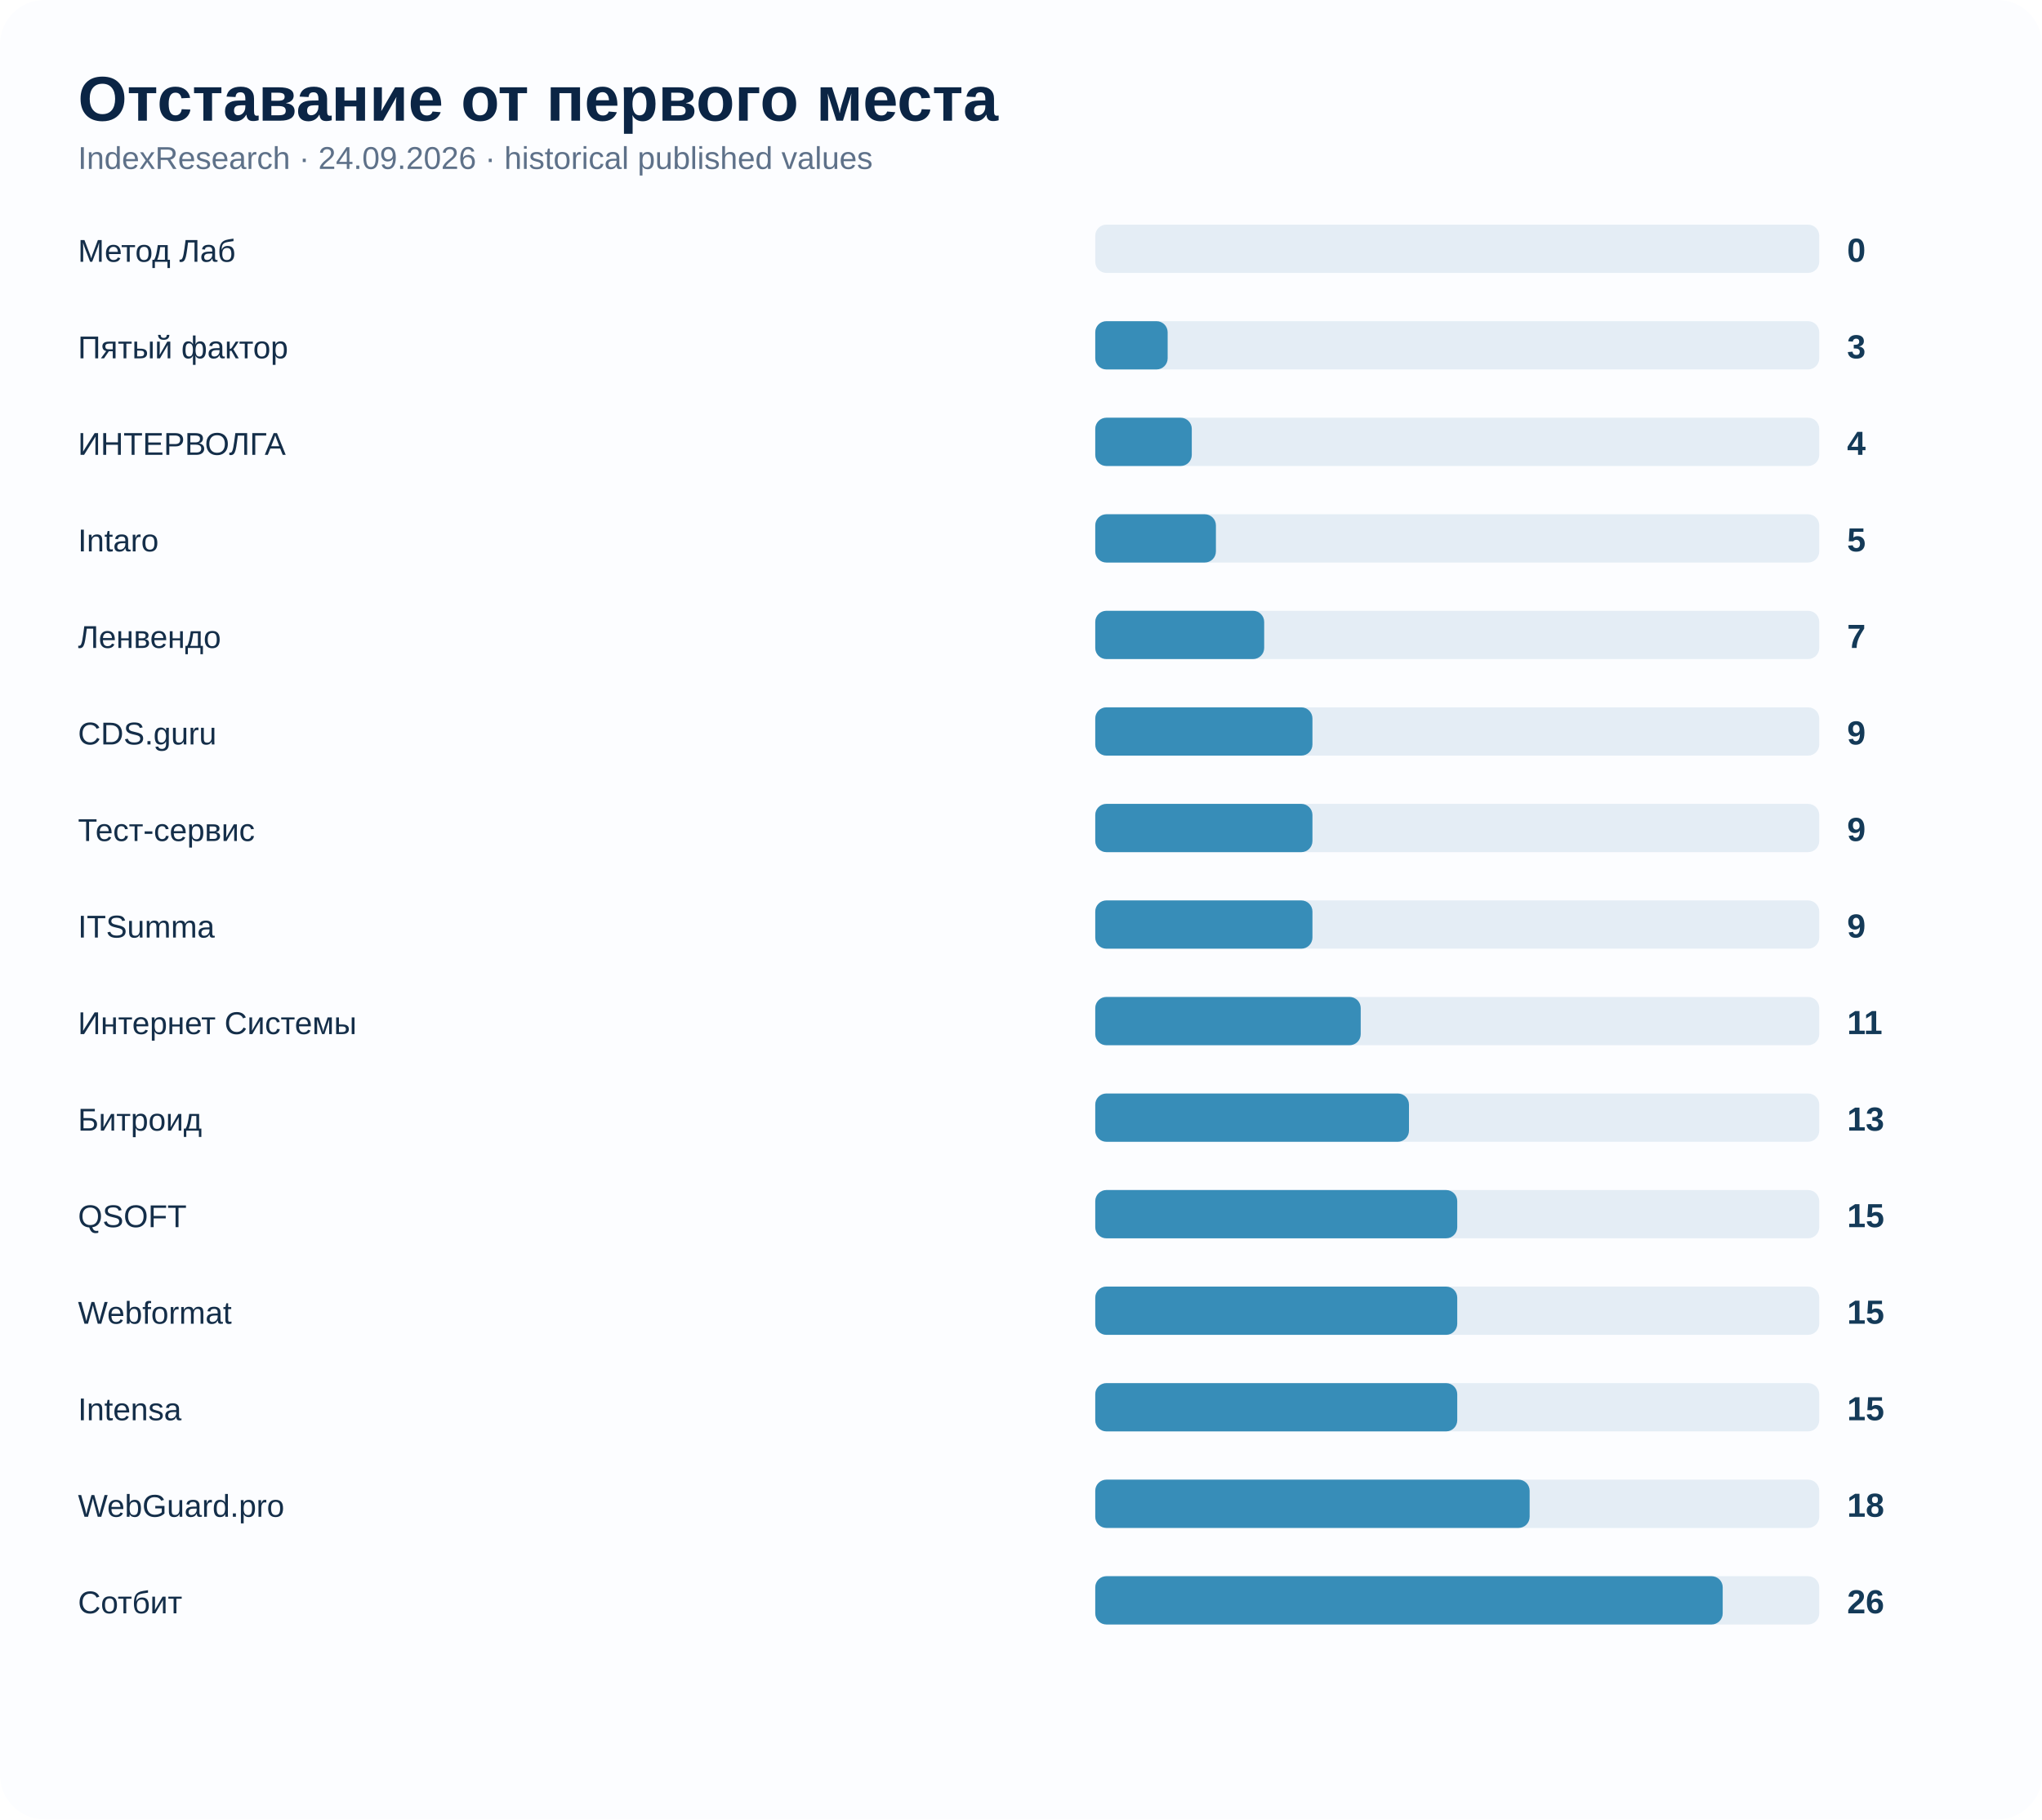
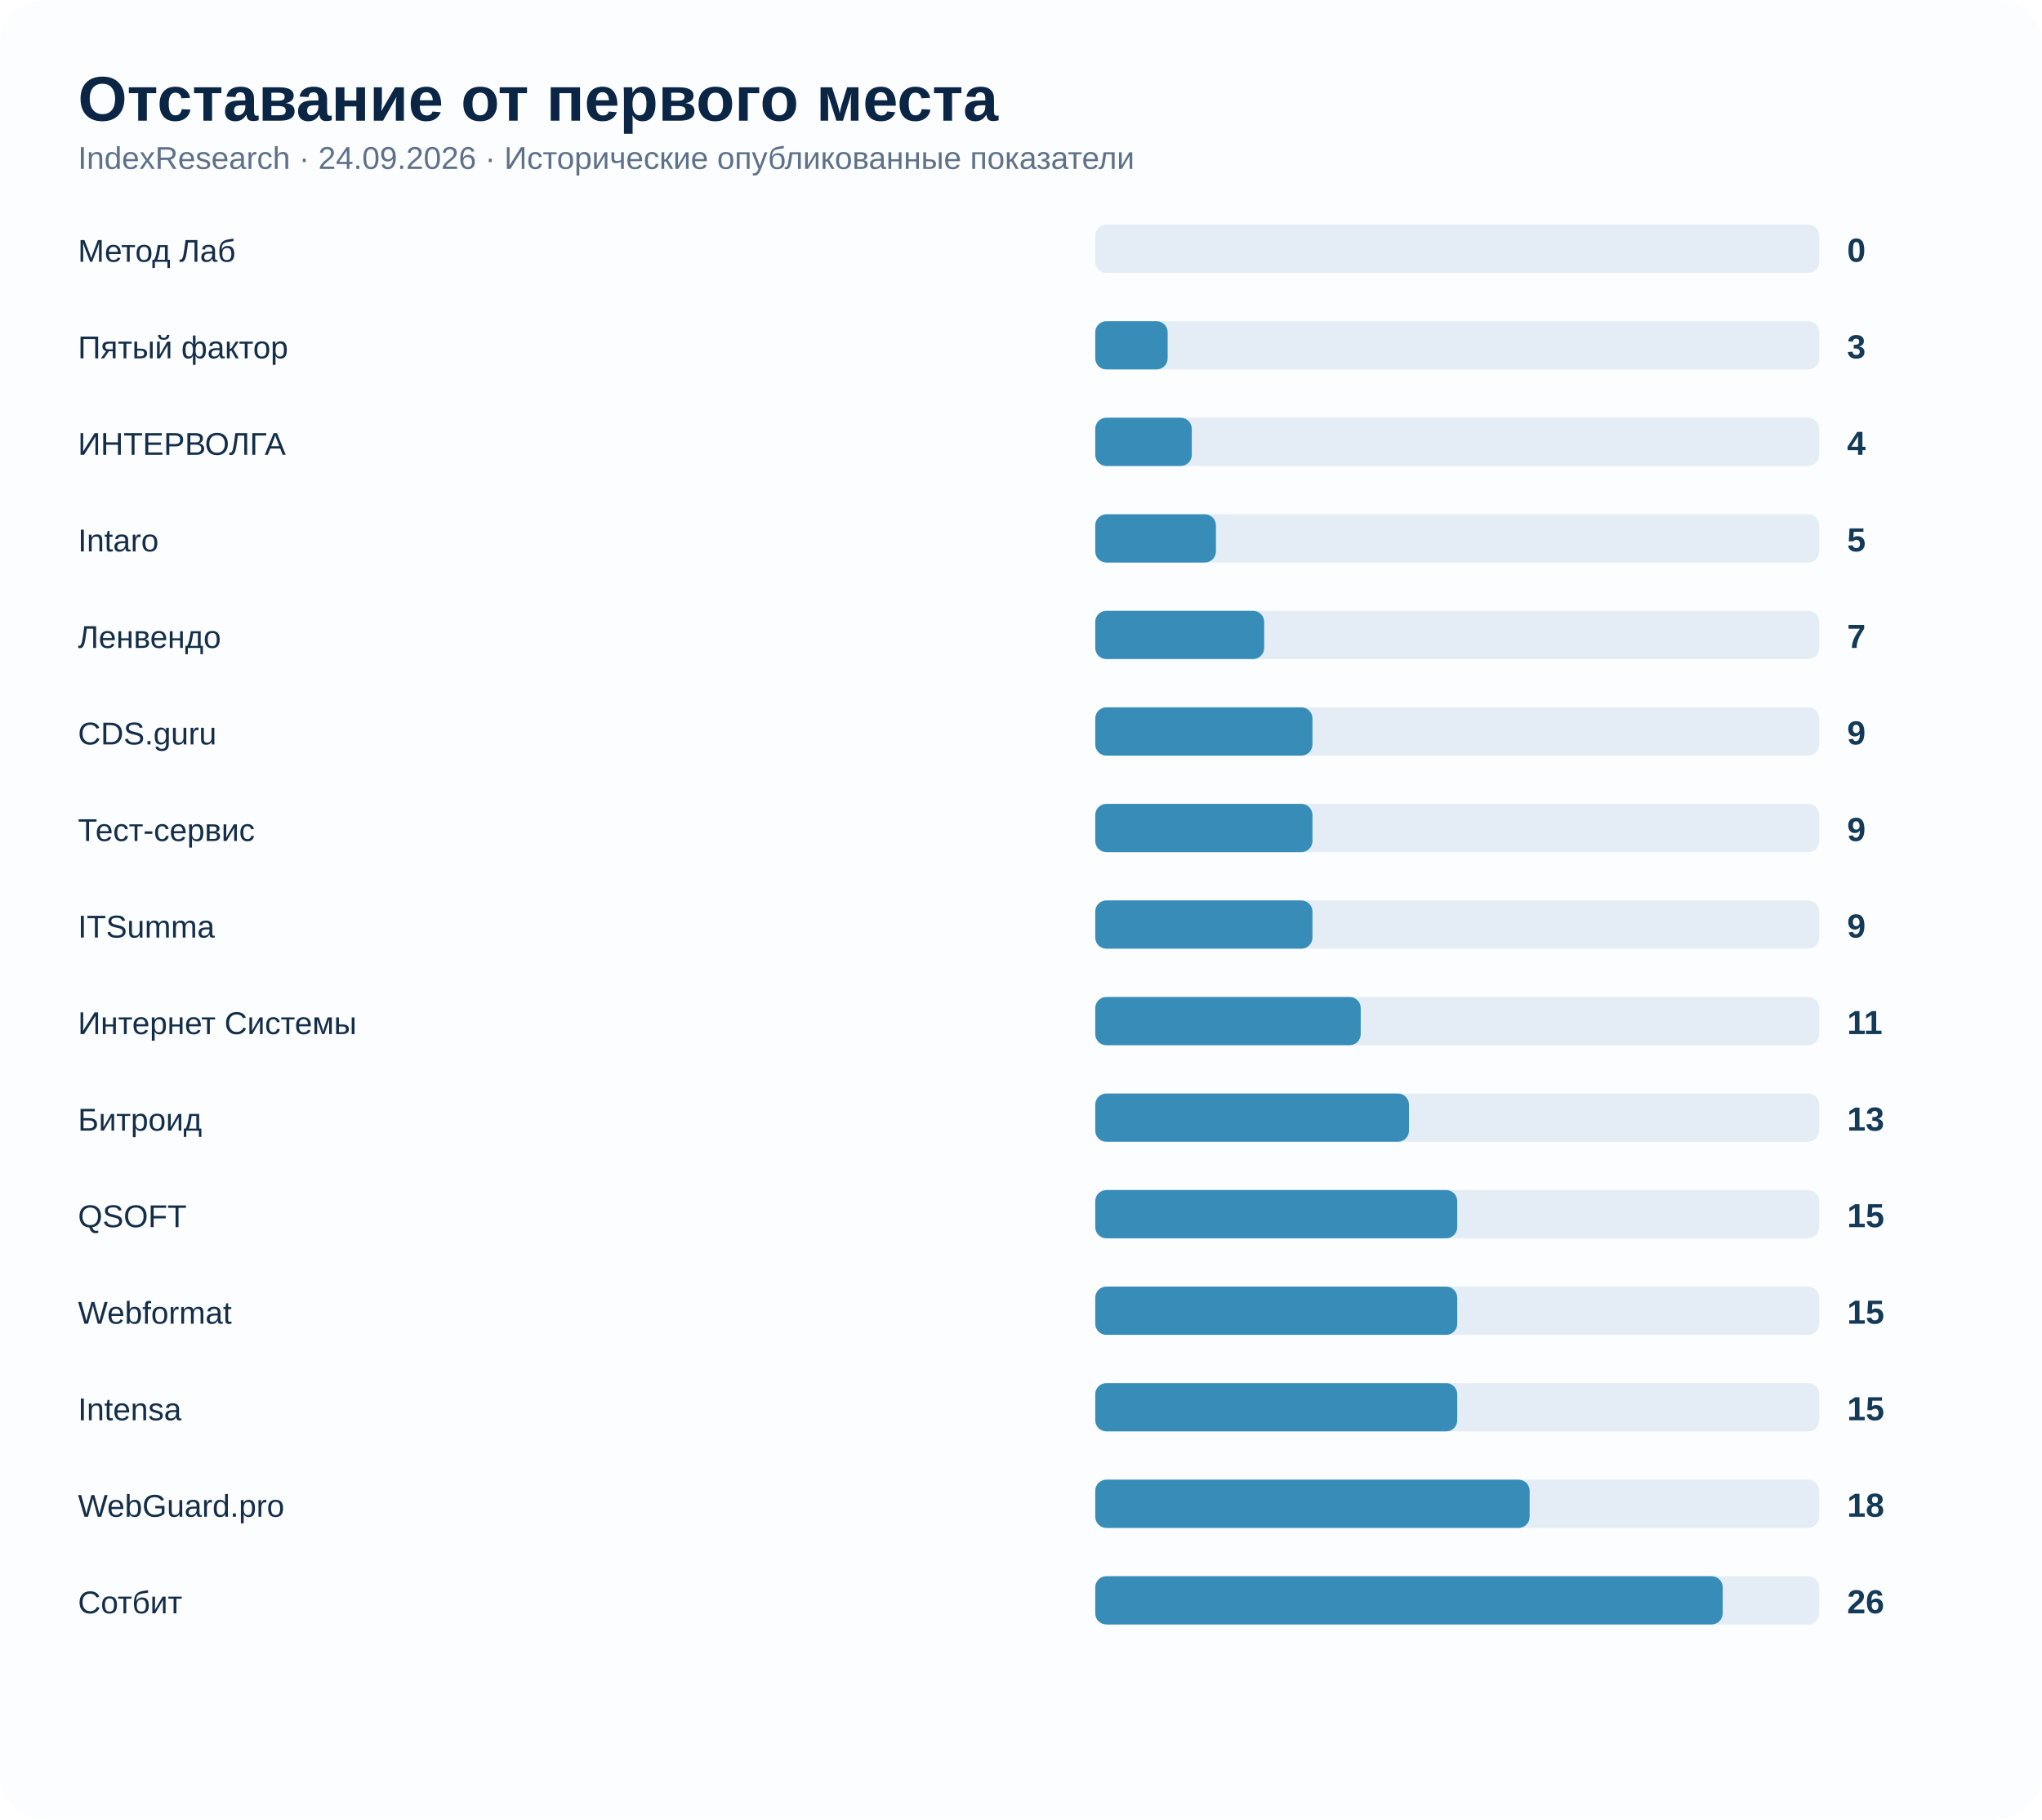
<svg xmlns="http://www.w3.org/2000/svg" viewBox="0 0 1100 980" role="img" aria-label="Отставание от первого места">
  <rect width="1100" height="980" rx="24" fill="#fcfdff" />
  <text x="42" y="65" fill="#0b2545" font-family="Arial,sans-serif" font-weight="bold" font-size="34">Отставание от первого места</text>
-   <text x="42" y="91" fill="#5e7189" font-family="Arial,sans-serif" font-size="17">IndexResearch · 24.09.2026 · historical published values</text>
+   <text x="42" y="91" fill="#5e7189" font-family="Arial,sans-serif" font-size="17">IndexResearch · 24.09.2026 · Исторические опубликованные показатели</text>
  <text x="42" y="141" fill="#142e49" font-family="Arial,sans-serif" font-size="17">Метод Лаб</text>
  <rect x="590" y="121" width="390" height="26" rx="6" fill="#e4edf5" />
  <rect x="590" y="121" width="0" height="26" rx="6" fill="#1a73b6" />
  <text x="995" y="141" fill="#143a58" font-family="Arial,sans-serif" font-size="18" font-weight="bold">0</text>
  <text x="42" y="193" fill="#142e49" font-family="Arial,sans-serif" font-size="17">Пятый фактор</text>
  <rect x="590" y="173" width="390" height="26" rx="6" fill="#e4edf5" />
  <rect x="590" y="173" width="39" height="26" rx="6" fill="#378db8" />
  <text x="995" y="193" fill="#143a58" font-family="Arial,sans-serif" font-size="18" font-weight="bold">3</text>
  <text x="42" y="245" fill="#142e49" font-family="Arial,sans-serif" font-size="17">ИНТЕРВОЛГА</text>
  <rect x="590" y="225" width="390" height="26" rx="6" fill="#e4edf5" />
  <rect x="590" y="225" width="52" height="26" rx="6" fill="#378db8" />
  <text x="995" y="245" fill="#143a58" font-family="Arial,sans-serif" font-size="18" font-weight="bold">4</text>
  <text x="42" y="297" fill="#142e49" font-family="Arial,sans-serif" font-size="17">Intaro</text>
  <rect x="590" y="277" width="390" height="26" rx="6" fill="#e4edf5" />
  <rect x="590" y="277" width="65" height="26" rx="6" fill="#378db8" />
  <text x="995" y="297" fill="#143a58" font-family="Arial,sans-serif" font-size="18" font-weight="bold">5</text>
  <text x="42" y="349" fill="#142e49" font-family="Arial,sans-serif" font-size="17">Ленвендо</text>
  <rect x="590" y="329" width="390" height="26" rx="6" fill="#e4edf5" />
  <rect x="590" y="329" width="91" height="26" rx="6" fill="#378db8" />
  <text x="995" y="349" fill="#143a58" font-family="Arial,sans-serif" font-size="18" font-weight="bold">7</text>
  <text x="42" y="401" fill="#142e49" font-family="Arial,sans-serif" font-size="17">CDS.guru</text>
  <rect x="590" y="381" width="390" height="26" rx="6" fill="#e4edf5" />
  <rect x="590" y="381" width="117" height="26" rx="6" fill="#378db8" />
  <text x="995" y="401" fill="#143a58" font-family="Arial,sans-serif" font-size="18" font-weight="bold">9</text>
  <text x="42" y="453" fill="#142e49" font-family="Arial,sans-serif" font-size="17">Тест-сервис</text>
  <rect x="590" y="433" width="390" height="26" rx="6" fill="#e4edf5" />
  <rect x="590" y="433" width="117" height="26" rx="6" fill="#378db8" />
  <text x="995" y="453" fill="#143a58" font-family="Arial,sans-serif" font-size="18" font-weight="bold">9</text>
  <text x="42" y="505" fill="#142e49" font-family="Arial,sans-serif" font-size="17">ITSumma</text>
  <rect x="590" y="485" width="390" height="26" rx="6" fill="#e4edf5" />
  <rect x="590" y="485" width="117" height="26" rx="6" fill="#378db8" />
  <text x="995" y="505" fill="#143a58" font-family="Arial,sans-serif" font-size="18" font-weight="bold">9</text>
  <text x="42" y="557" fill="#142e49" font-family="Arial,sans-serif" font-size="17">Интернет Системы</text>
  <rect x="590" y="537" width="390" height="26" rx="6" fill="#e4edf5" />
  <rect x="590" y="537" width="143" height="26" rx="6" fill="#378db8" />
  <text x="995" y="557" fill="#143a58" font-family="Arial,sans-serif" font-size="18" font-weight="bold">11</text>
  <text x="42" y="609" fill="#142e49" font-family="Arial,sans-serif" font-size="17">Битроид</text>
  <rect x="590" y="589" width="390" height="26" rx="6" fill="#e4edf5" />
  <rect x="590" y="589" width="169" height="26" rx="6" fill="#378db8" />
  <text x="995" y="609" fill="#143a58" font-family="Arial,sans-serif" font-size="18" font-weight="bold">13</text>
  <text x="42" y="661" fill="#142e49" font-family="Arial,sans-serif" font-size="17">QSOFT</text>
  <rect x="590" y="641" width="390" height="26" rx="6" fill="#e4edf5" />
  <rect x="590" y="641" width="195" height="26" rx="6" fill="#378db8" />
  <text x="995" y="661" fill="#143a58" font-family="Arial,sans-serif" font-size="18" font-weight="bold">15</text>
  <text x="42" y="713" fill="#142e49" font-family="Arial,sans-serif" font-size="17">Webformat</text>
  <rect x="590" y="693" width="390" height="26" rx="6" fill="#e4edf5" />
  <rect x="590" y="693" width="195" height="26" rx="6" fill="#378db8" />
  <text x="995" y="713" fill="#143a58" font-family="Arial,sans-serif" font-size="18" font-weight="bold">15</text>
  <text x="42" y="765" fill="#142e49" font-family="Arial,sans-serif" font-size="17">Intensa</text>
  <rect x="590" y="745" width="390" height="26" rx="6" fill="#e4edf5" />
  <rect x="590" y="745" width="195" height="26" rx="6" fill="#378db8" />
  <text x="995" y="765" fill="#143a58" font-family="Arial,sans-serif" font-size="18" font-weight="bold">15</text>
  <text x="42" y="817" fill="#142e49" font-family="Arial,sans-serif" font-size="17">WebGuard.pro</text>
  <rect x="590" y="797" width="390" height="26" rx="6" fill="#e4edf5" />
  <rect x="590" y="797" width="234" height="26" rx="6" fill="#378db8" />
  <text x="995" y="817" fill="#143a58" font-family="Arial,sans-serif" font-size="18" font-weight="bold">18</text>
  <text x="42" y="869" fill="#142e49" font-family="Arial,sans-serif" font-size="17">Сотбит</text>
  <rect x="590" y="849" width="390" height="26" rx="6" fill="#e4edf5" />
  <rect x="590" y="849" width="338" height="26" rx="6" fill="#378db8" />
  <text x="995" y="869" fill="#143a58" font-family="Arial,sans-serif" font-size="18" font-weight="bold">26</text>
</svg>
